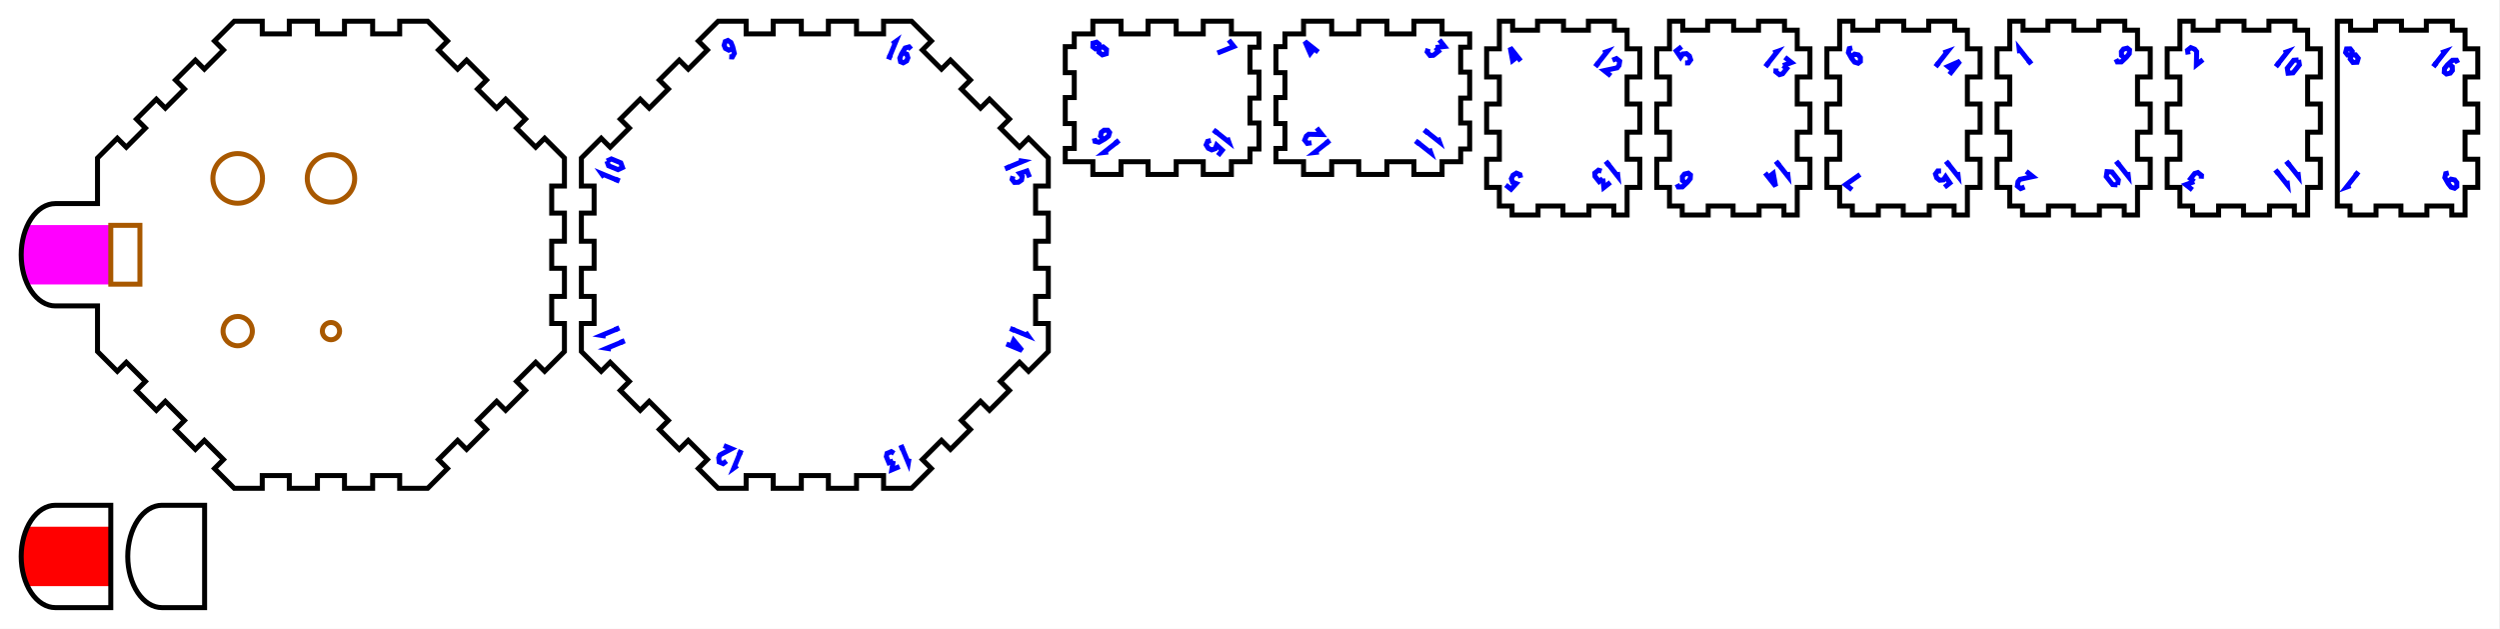
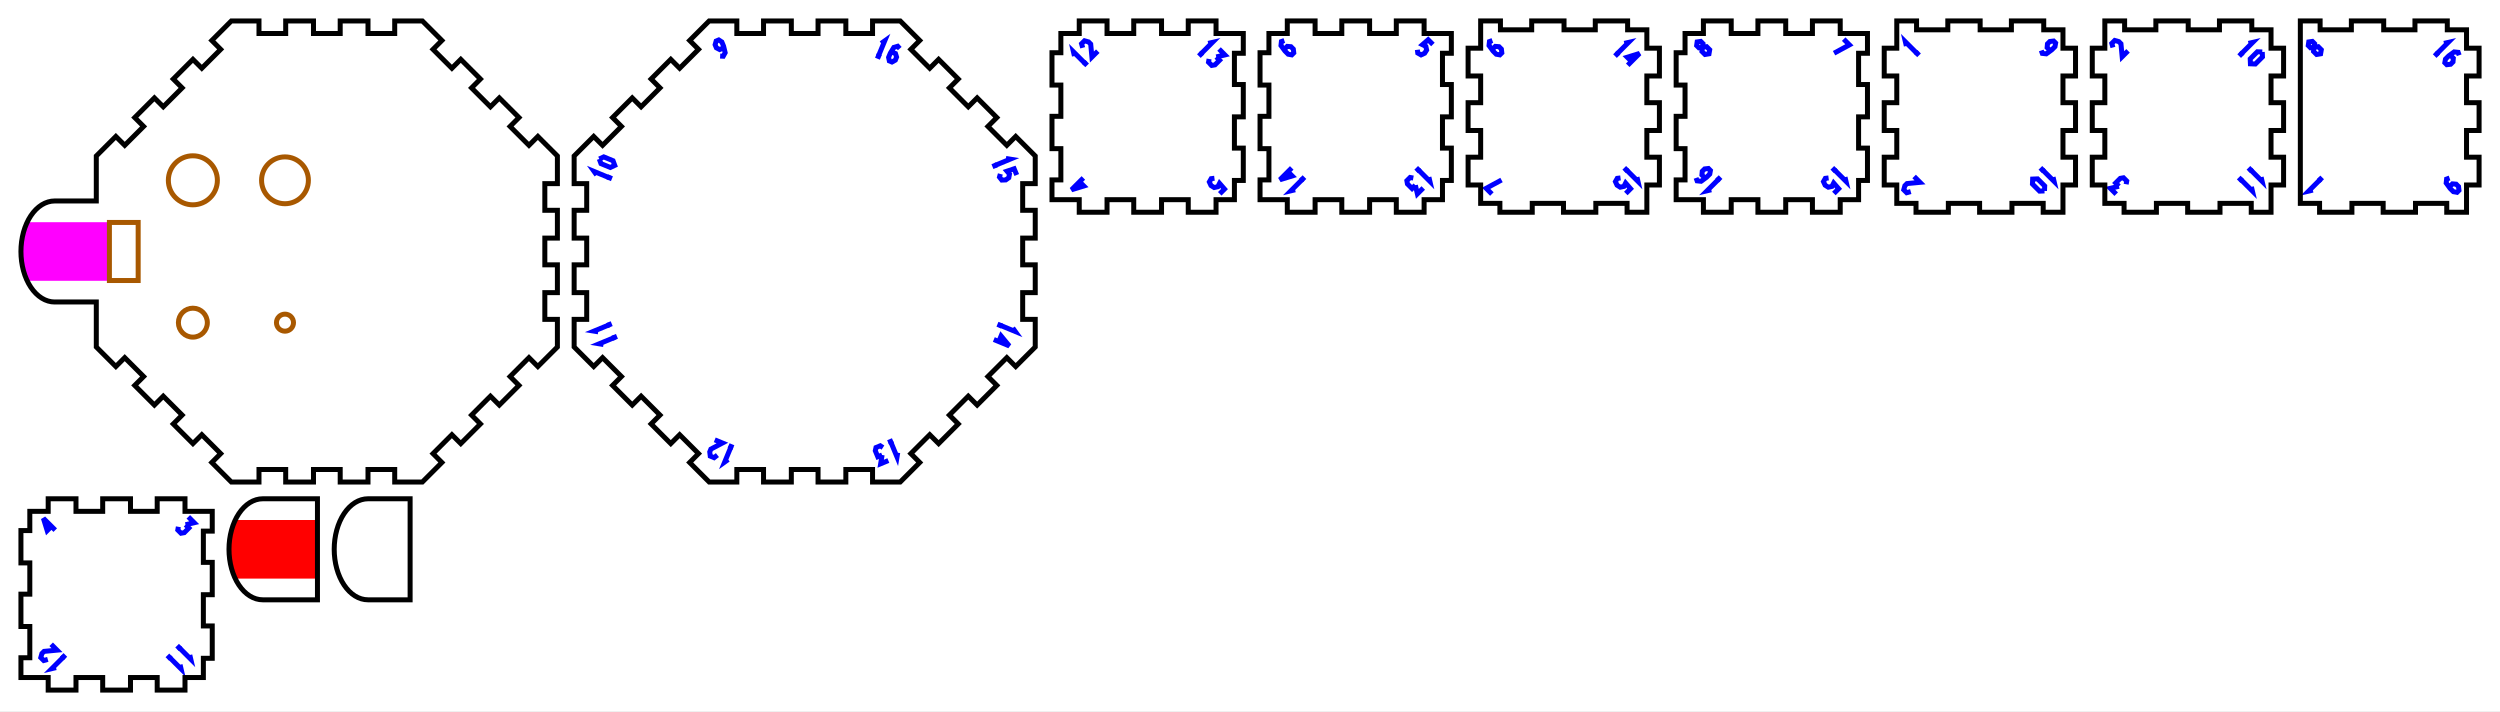
- <svg xmlns="http://www.w3.org/2000/svg" width="589.43mm" height="148.26mm" viewBox="0 0 589.43 148.26">
-   <rect x="0.0" y="0.0" width="589.43" height="148.26" fill="#ffffff" />
+ <svg xmlns="http://www.w3.org/2000/svg" width="597.11mm" height="169.82mm" viewBox="0 0 597.11 169.82">
+   <rect x="0.0" y="0.0" width="597.11" height="169.82" fill="#ffffff" />
  <g fill="#ff0000" stroke="none">
-     <path d="M 26.065,124.195 L 26.065,138.195 L 6.567,138.195 L 6.390,137.810 L 6.224,137.416 L 6.068,137.012 L 5.922,136.599 L 5.787,136.178 L 5.663,135.749 L 5.551,135.314 L 5.450,134.872 L 5.360,134.425 L 5.282,133.972 L 5.216,133.516 L 5.162,133.056 L 5.119,132.593 L 5.089,132.128 L 5.071,131.662 L 5.065,131.195 L 5.071,130.728 L 5.089,130.262 L 5.119,129.797 L 5.162,129.334 L 5.216,128.874 L 5.282,128.418 L 5.360,127.965 L 5.450,127.518 L 5.551,127.076 L 5.663,126.641 L 5.787,126.212 L 5.922,125.791 L 6.068,125.378 L 6.224,124.974 L 6.390,124.580 L 6.567,124.195 Z" />
+     <path d="M 75.758,124.195 L 75.758,138.195 L 56.261,138.195 L 56.084,137.810 L 55.917,137.416 L 55.761,137.012 L 55.616,136.599 L 55.481,136.178 L 55.357,135.749 L 55.244,135.314 L 55.143,134.872 L 55.054,134.425 L 54.976,133.972 L 54.910,133.516 L 54.855,133.056 L 54.813,132.593 L 54.783,132.128 L 54.765,131.662 L 54.758,131.195 L 54.765,130.728 L 54.783,130.262 L 54.813,129.797 L 54.855,129.334 L 54.910,128.874 L 54.976,128.418 L 55.054,127.965 L 55.143,127.518 L 55.244,127.076 L 55.357,126.641 L 55.481,126.212 L 55.616,125.791 L 55.761,125.378 L 55.917,124.974 L 56.084,124.580 L 56.261,124.195 Z" />
  </g>
  <g fill="#ff00ff" stroke="none">
    <path d="M 26.065,53.065 L 26.065,67.065 L 6.567,67.065 L 6.390,66.680 L 6.224,66.286 L 6.068,65.882 L 5.922,65.469 L 5.787,65.048 L 5.663,64.619 L 5.551,64.184 L 5.450,63.742 L 5.360,63.295 L 5.282,62.842 L 5.216,62.386 L 5.162,61.926 L 5.119,61.463 L 5.089,60.998 L 5.071,60.532 L 5.065,60.065 L 5.071,59.598 L 5.089,59.132 L 5.119,58.667 L 5.162,58.204 L 5.216,57.744 L 5.282,57.288 L 5.360,56.835 L 5.450,56.388 L 5.551,55.946 L 5.663,55.511 L 5.787,55.082 L 5.922,54.661 L 6.068,54.248 L 6.224,53.844 L 6.390,53.450 L 6.567,53.065 Z" />
  </g>
-   <g fill="none" stroke="#0000ff" stroke-width="1.179">
+   <g fill="none" stroke="#0000ff" stroke-width="1.194">
    <path d="M 172.002,13.388 L 172.743,13.427 L 173.201,12.588 L 172.817,11.015 L 172.404,10.017 L 171.670,9.542 L 171.052,9.798 L 170.800,10.682 L 171.106,11.421 L 171.894,11.831 L 172.627,11.527 L 172.817,11.015" />
    <path d="M 210.466,10.373 L 211.307,9.769 L 209.776,13.464" />
    <path d="M 209.226,13.236 L 210.372,13.711" />
    <path d="M 214.902,11.604 L 214.406,11.052 L 213.489,11.322 L 212.648,12.705 L 212.234,13.703 L 212.417,14.558 L 213.036,14.814 L 213.838,14.367 L 214.144,13.628 L 213.878,12.782 L 213.144,12.478 L 212.648,12.705" />
    <path d="M 240.252,37.847 L 241.274,38.014 L 237.579,39.545" />
    <path d="M 237.351,38.995 L 237.825,40.141" />
    <path d="M 242.843,41.801 L 242.226,40.311 L 240.515,40.886 L 241.106,41.580 L 240.947,42.452 L 240.210,42.972 L 239.274,43.010 L 238.720,42.300 L 238.926,41.544" />
    <path d="M 241.887,78.336 L 242.491,79.177 L 238.796,77.646" />
    <path d="M 239.024,77.096 L 238.549,78.242" />
    <path d="M 237.370,81.089 L 241.065,82.620 L 239.103,80.250 L 238.344,82.083" />
    <path d="M 214.413,108.122 L 214.246,109.144 L 212.715,105.449" />
    <path d="M 213.265,105.221 L 212.119,105.695" />
    <path d="M 212.178,110.001 L 210.345,110.760 L 210.687,108.670" />
    <path d="M 210.687,108.670 L 209.656,109.097 L 209.059,107.656 L 209.226,106.894 L 210.235,106.476 L 210.892,106.897" />
    <path d="M 173.924,109.757 L 173.083,110.361 L 174.614,106.666" />
    <path d="M 175.164,106.894 L 174.018,106.419" />
    <path d="M 171.352,108.692 L 170.557,109.315 L 169.640,108.935 L 169.519,107.933 L 169.794,107.267 L 172.546,105.809 L 170.713,105.050" />
    <path d="M 144.138,82.283 L 143.116,82.116 L 146.811,80.585" />
    <path d="M 147.039,81.135 L 146.565,79.989" />
    <path d="M 142.882,79.253 L 141.861,79.085 L 145.556,77.555" />
    <path d="M 145.784,78.105 L 145.309,76.959" />
    <path d="M 142.503,41.794 L 141.899,40.953 L 145.594,42.484" />
    <path d="M 145.366,43.034 L 145.841,41.888" />
    <path d="M 143.135,37.968 L 144.206,37.473 L 146.423,38.391 L 146.830,39.499 L 145.759,39.995 L 143.542,39.077 L 143.135,37.968" />
-     <path d="M 259.211,11.295 L 258.372,11.517 L 257.776,11.046 L 257.798,10.179 L 258.637,9.957 L 259.233,10.428 L 259.211,11.295 L 259.190,12.290 L 260.006,12.934 L 260.937,12.659 L 260.990,11.689 L 260.174,11.044 L 259.211,11.295" />
-     <path d="M 289.831,9.440 L 291.030,10.957 L 287.153,12.503" />
-     <path d="M 289.480,32.489 L 289.832,33.463 L 286.693,30.983" />
-     <path d="M 287.062,30.516 L 286.294,31.489" />
-     <path d="M 287.291,36.679 L 288.291,35.414 L 286.955,34.201 L 286.637,35.055 L 285.799,35.342 L 284.985,34.952 L 284.495,34.153 L 284.844,33.323 L 285.605,33.134" />
-     <path d="M 261.382,35.841 L 260.353,35.959 L 263.492,33.479" />
-     <path d="M 263.861,33.946 L 263.092,32.973" />
-     <path d="M 258.110,32.603 L 258.274,33.327 L 259.206,33.539 L 260.615,32.741 L 261.462,32.072 L 261.720,31.236 L 261.305,30.711 L 260.386,30.710 L 259.759,31.206 L 259.579,32.075 L 260.071,32.697 L 260.615,32.741" />
-     <path d="M 310.938,12.270 L 307.799,9.790 L 309.042,12.605 L 310.272,11.048" />
-     <path d="M 339.494,9.401 L 340.724,10.957 L 338.619,11.198" />
-     <path d="M 338.619,11.198 L 339.311,12.073 L 338.087,13.040 L 337.308,13.087 L 336.632,12.231 L 336.857,11.484" />
-     <path d="M 339.173,32.489 L 339.525,33.463 L 336.387,30.983" />
-     <path d="M 336.756,30.516 L 335.987,31.489" />
-     <path d="M 337.140,35.063 L 337.492,36.037 L 334.353,33.557" />
-     <path d="M 334.722,33.090 L 333.954,34.063" />
-     <path d="M 311.076,35.841 L 310.047,35.959 L 313.185,33.479" />
-     <path d="M 313.554,33.946 L 312.786,32.973" />
-     <path d="M 309.350,33.657 L 308.352,33.813 L 307.737,33.035 L 308.120,32.100 L 308.685,31.654 L 311.798,31.723 L 310.568,30.166" />
-     <path d="M 358.695,14.370 L 356.215,11.231 L 356.773,14.257 L 358.330,13.027" />
-     <path d="M 378.136,12.474 L 379.110,12.121 L 376.630,15.260" />
-     <path d="M 376.163,14.891 L 377.136,15.660" />
-     <path d="M 380.321,14.200 L 381.256,13.817 L 382.034,14.432 L 381.878,15.430 L 381.431,15.995 L 378.387,16.648 L 379.943,17.878" />
-     <path d="M 381.488,40.571 L 381.606,41.600 L 379.126,38.461" />
-     <path d="M 379.593,38.093 L 378.620,38.861" />
-     <path d="M 379.849,42.988 L 378.293,44.218 L 378.052,42.114" />
-     <path d="M 378.052,42.114 L 377.177,42.805 L 376.210,41.581 L 376.163,40.802 L 377.019,40.126 L 377.766,40.351" />
-     <path d="M 355.145,43.617 L 356.410,44.616 L 357.623,43.281 L 356.768,42.962 L 356.482,42.125 L 356.872,41.311 L 357.671,40.820 L 358.500,41.170 L 358.689,41.931" />
-     <path d="M 396.637,11.000 L 395.372,12.000 L 396.391,13.489 L 396.898,12.731 L 397.780,12.647 L 398.481,13.214 L 398.774,14.104 L 398.241,14.831 L 397.457,14.839" />
-     <path d="M 418.266,12.474 L 419.240,12.121 L 416.760,15.260" />
-     <path d="M 416.293,14.891 L 417.266,15.660" />
-     <path d="M 420.996,13.509 L 422.553,14.739 L 420.561,15.460" />
-     <path d="M 420.561,15.460 L 421.437,16.152 L 420.470,17.376 L 419.723,17.601 L 418.867,16.925 L 418.913,16.146" />
-     <path d="M 421.618,40.571 L 421.736,41.600 L 419.256,38.461" />
-     <path d="M 419.723,38.093 L 418.750,38.861" />
-     <path d="M 416.332,40.772 L 418.812,43.910 L 418.254,40.884 L 416.698,42.114" />
-     <path d="M 395.532,43.412 L 395.859,44.078 L 396.815,44.069 L 398.001,42.967 L 398.671,42.120 L 398.728,41.247 L 398.202,40.832 L 397.308,41.043 L 396.812,41.671 L 396.838,42.558 L 397.461,43.050 L 398.001,42.967" />
-     <path d="M 436.907,11.298 L 436.183,11.462 L 435.972,12.394 L 436.769,13.803 L 437.438,14.650 L 438.274,14.908 L 438.799,14.493 L 438.801,13.574 L 438.305,12.946 L 437.436,12.766 L 436.813,13.258 L 436.769,13.803" />
-     <path d="M 458.396,12.474 L 459.370,12.121 L 456.890,15.260" />
-     <path d="M 456.423,14.891 L 457.396,15.660" />
-     <path d="M 459.814,17.570 L 462.294,14.432 L 459.479,15.674 L 461.036,16.904" />
-     <path d="M 461.748,40.571 L 461.866,41.600 L 459.386,38.461" />
-     <path d="M 459.853,38.093 L 458.880,38.861" />
-     <path d="M 458.650,44.141 L 459.915,43.142 L 458.896,41.652 L 458.389,42.410 L 457.507,42.495 L 456.806,41.927 L 456.514,41.037 L 457.046,40.310 L 457.830,40.303" />
-     <path d="M 436.826,44.739 L 435.308,43.540 L 438.722,41.139" />
-     <path d="M 476.372,12.536 L 476.255,11.508 L 478.735,14.646" />
-     <path d="M 478.268,15.015 L 479.241,14.247" />
-     <path d="M 499.084,13.934 L 499.411,14.600 L 500.367,14.591 L 501.553,13.489 L 502.223,12.642 L 502.280,11.769 L 501.754,11.354 L 500.860,11.565 L 500.364,12.193 L 500.390,13.080 L 501.013,13.572 L 501.553,13.489" />
-     <path d="M 501.878,40.571 L 501.996,41.600 L 499.516,38.461" />
-     <path d="M 499.983,38.093 L 499.010,38.861" />
-     <path d="M 499.461,43.603 L 498.284,43.513 L 496.796,41.630 L 496.981,40.464 L 498.158,40.554 L 499.646,42.437 L 499.461,43.603" />
-     <path d="M 477.540,44.080 L 476.605,44.463 L 475.827,43.848 L 475.983,42.850 L 476.430,42.285 L 479.474,41.631 L 477.918,40.401" />
-     <path d="M 516.113,12.844 L 515.957,11.846 L 516.735,11.231 L 517.670,11.614 L 518.116,12.179 L 518.048,15.292 L 519.604,14.062" />
-     <path d="M 538.656,12.474 L 539.630,12.121 L 537.150,15.260" />
-     <path d="M 536.683,14.891 L 537.656,15.660" />
-     <path d="M 542.165,14.124 L 542.350,15.290 L 540.862,17.173 L 539.685,17.263 L 539.500,16.097 L 540.988,14.214 L 542.165,14.124" />
-     <path d="M 542.008,40.571 L 542.126,41.600 L 539.646,38.461" />
-     <path d="M 540.113,38.093 L 539.140,38.861" />
-     <path d="M 539.435,42.605 L 539.552,43.633 L 537.072,40.495" />
-     <path d="M 537.539,40.126 L 536.566,40.895" />
-     <path d="M 517.124,44.770 L 515.568,43.540 L 517.559,42.820" />
-     <path d="M 517.559,42.820 L 516.684,42.128 L 517.651,40.904 L 518.398,40.678 L 519.254,41.355 L 519.207,42.134" />
-     <path d="M 554.592,12.951 L 553.725,12.973 L 553.254,12.377 L 553.476,11.538 L 554.343,11.516 L 554.814,12.112 L 554.592,12.951 L 554.341,13.914 L 554.986,14.730 L 555.956,14.677 L 556.231,13.746 L 555.587,12.930 L 554.592,12.951" />
-     <path d="M 575.786,12.474 L 576.760,12.121 L 574.280,15.260" />
-     <path d="M 573.813,14.891 L 574.786,15.660" />
-     <path d="M 579.719,14.867 L 579.392,14.201 L 578.436,14.211 L 577.250,15.312 L 576.580,16.160 L 576.523,17.032 L 577.048,17.447 L 577.942,17.236 L 578.438,16.608 L 578.412,15.721 L 577.790,15.229 L 577.250,15.312" />
-     <path d="M 577.589,40.776 L 576.865,40.940 L 576.654,41.872 L 577.451,43.281 L 578.120,44.128 L 578.956,44.386 L 579.481,43.971 L 579.483,43.052 L 578.987,42.424 L 578.118,42.244 L 577.495,42.736 L 577.451,43.281" />
-     <path d="M 554.411,43.772 L 553.437,44.124 L 555.917,40.986" />
-     <path d="M 556.384,41.355 L 555.411,40.586" />
+     <path d="M 256.624,13.385 L 256.388,12.377 L 259.216,15.206" />
+     <path d="M 258.796,15.626 L 259.672,14.750" />
+     <path d="M 258.593,11.417 L 258.321,10.444 L 259.023,9.742 L 259.996,10.014 L 260.505,10.523 L 260.799,13.623 L 262.202,12.220" />
+     <path d="M 288.568,10.364 L 289.576,10.128 L 286.748,12.956" />
+     <path d="M 286.327,12.536 L 287.204,13.412" />
+     <path d="M 291.159,11.711 L 292.562,13.114 L 290.500,13.597" />
+     <path d="M 290.500,13.597 L 291.289,14.386 L 290.186,15.490 L 289.418,15.626 L 288.646,14.855 L 288.783,14.087" />
+     <path d="M 291.325,46.293 L 292.465,45.153 L 291.280,43.792 L 290.864,44.604 L 289.999,44.791 L 289.236,44.309 L 288.842,43.459 L 289.286,42.675 L 290.064,42.576" />
+     <path d="M 258.752,42.500 L 255.924,45.328 L 258.864,44.422 L 257.461,43.019" />
+     <path d="M 306.755,9.680 L 306.056,9.927 L 305.954,10.877 L 306.910,12.184 L 307.674,12.948 L 308.533,13.106 L 309.007,12.633 L 308.901,11.720 L 308.335,11.154 L 307.451,11.077 L 306.890,11.638 L 306.910,12.184" />
+     <path d="M 342.246,10.628 L 341.106,9.488 L 339.746,10.674 L 340.558,11.089 L 340.744,11.955 L 340.262,12.717 L 339.412,13.112 L 338.629,12.668 L 338.530,11.890" />
+     <path d="M 341.283,42.308 L 341.519,43.316 L 338.691,40.488" />
+     <path d="M 339.111,40.067 L 338.235,40.944" />
+     <path d="M 339.936,44.899 L 338.533,46.302 L 338.050,44.240" />
+     <path d="M 338.050,44.240 L 337.261,45.029 L 336.157,43.926 L 336.021,43.158 L 336.792,42.386 L 337.560,42.523" />
+     <path d="M 309.339,45.329 L 308.331,45.566 L 311.159,42.737" />
+     <path d="M 311.580,43.158 L 310.703,42.281" />
+     <path d="M 308.524,40.102 L 305.696,42.931 L 308.636,42.024 L 307.233,40.621" />
+     <path d="M 356.449,9.680 L 355.749,9.927 L 355.647,10.877 L 356.603,12.184 L 357.367,12.948 L 358.227,13.106 L 358.700,12.633 L 358.595,11.720 L 358.029,11.154 L 357.145,11.077 L 356.584,11.638 L 356.603,12.184" />
+     <path d="M 387.955,10.364 L 388.963,10.128 L 386.135,12.956" />
+     <path d="M 385.714,12.536 L 386.591,13.412" />
+     <path d="M 388.770,15.591 L 391.598,12.763 L 388.658,13.669 L 390.061,15.072" />
+     <path d="M 390.976,42.308 L 391.213,43.316 L 388.384,40.488" />
+     <path d="M 388.805,40.067 L 387.928,40.944" />
+     <path d="M 388.315,46.214 L 389.454,45.075 L 388.269,43.714 L 387.853,44.526 L 386.988,44.712 L 386.225,44.231 L 385.831,43.380 L 386.275,42.597 L 387.053,42.498" />
+     <path d="M 356.328,46.345 L 354.960,44.978 L 358.630,42.991" />
+     <path d="M 406.628,11.287 L 405.769,11.411 L 405.232,10.873 L 405.355,10.015 L 406.214,9.891 L 406.751,10.429 L 406.628,11.287 L 406.491,12.273 L 407.226,13.008 L 408.183,12.843 L 408.349,11.886 L 407.613,11.150 L 406.628,11.287" />
+     <path d="M 440.353,9.348 L 441.721,10.716 L 438.051,12.703" />
+     <path d="M 440.670,42.308 L 440.906,43.316 L 438.078,40.488" />
+     <path d="M 438.498,40.067 L 437.622,40.944" />
+     <path d="M 438.008,46.214 L 439.148,45.075 L 437.963,43.714 L 437.547,44.526 L 436.681,44.712 L 435.919,44.231 L 435.525,43.380 L 435.969,42.597 L 436.747,42.498" />
+     <path d="M 408.726,45.329 L 407.718,45.566 L 410.546,42.737" />
+     <path d="M 410.967,43.158 L 410.090,42.281" />
+     <path d="M 405.098,42.494 L 405.346,43.194 L 406.296,43.295 L 407.603,42.339 L 408.366,41.576 L 408.525,40.716 L 408.051,40.242 L 407.139,40.348 L 406.573,40.914 L 406.496,41.798 L 407.057,42.359 L 407.603,42.339" />
+     <path d="M 455.320,10.988 L 455.084,9.979 L 457.912,12.808" />
+     <path d="M 457.491,13.229 L 458.368,12.352" />
+     <path d="M 487.550,12.056 L 487.797,12.755 L 488.747,12.857 L 490.054,11.901 L 490.818,11.137 L 490.976,10.278 L 490.502,9.804 L 489.590,9.910 L 489.024,10.476 L 488.947,11.360 L 489.508,11.921 L 490.054,11.901" />
+     <path d="M 490.363,42.308 L 490.600,43.316 L 487.771,40.488" />
+     <path d="M 488.192,40.067 L 487.315,40.944" />
+     <path d="M 488.315,45.601 L 487.136,45.649 L 485.439,43.952 L 485.487,42.772 L 486.666,42.724 L 488.363,44.421 L 488.315,45.601" />
+     <path d="M 456.372,45.758 L 455.399,46.030 L 454.698,45.328 L 454.969,44.355 L 455.478,43.846 L 458.578,43.552 L 457.175,42.149" />
+     <path d="M 504.663,11.338 L 504.391,10.365 L 505.093,9.664 L 506.066,9.935 L 506.575,10.444 L 506.869,13.544 L 508.272,12.142" />
+     <path d="M 537.036,10.364 L 538.044,10.128 L 535.215,12.956" />
+     <path d="M 534.795,12.536 L 535.671,13.412" />
+     <path d="M 540.328,12.412 L 540.376,13.592 L 538.679,15.289 L 537.500,15.241 L 537.452,14.061 L 539.149,12.364 L 540.328,12.412" />
+     <path d="M 540.057,42.308 L 540.293,43.316 L 537.465,40.488" />
+     <path d="M 537.885,40.067 L 537.009,40.944" />
+     <path d="M 537.737,44.628 L 537.974,45.636 L 535.145,42.807" />
+     <path d="M 535.566,42.386 L 534.689,43.263" />
+     <path d="M 505.443,46.380 L 504.041,44.978 L 506.102,44.494" />
+     <path d="M 506.102,44.494 L 505.313,43.705 L 506.416,42.602 L 507.185,42.465 L 507.956,43.236 L 507.819,44.005" />
+     <path d="M 552.708,11.287 L 551.850,11.411 L 551.312,10.873 L 551.435,10.015 L 552.294,9.891 L 552.832,10.429 L 552.708,11.287 L 552.571,12.273 L 553.307,13.008 L 554.264,12.843 L 554.429,11.886 L 553.694,11.150 L 552.708,11.287" />
+     <path d="M 583.729,10.364 L 584.737,10.128 L 581.909,12.956" />
+     <path d="M 581.488,12.536 L 582.365,13.412" />
+     <path d="M 587.356,13.200 L 587.109,12.500 L 586.159,12.398 L 584.852,13.354 L 584.088,14.118 L 583.930,14.978 L 584.404,15.451 L 585.316,15.345 L 585.882,14.780 L 585.959,13.895 L 585.398,13.334 L 584.852,13.354" />
+     <path d="M 585.059,42.516 L 584.359,42.763 L 584.257,43.713 L 585.213,45.020 L 585.977,45.784 L 586.837,45.942 L 587.310,45.469 L 587.205,44.556 L 586.639,43.990 L 585.755,43.913 L 585.194,44.474 L 585.213,45.020" />
+     <path d="M 552.408,45.407 L 551.400,45.644 L 554.229,42.815" />
+     <path d="M 554.650,43.236 L 553.773,42.360" />
+     <path d="M 13.194,126.622 L 10.365,123.794 L 11.271,126.734 L 12.674,125.331" />
+     <path d="M 44.978,123.443 L 46.380,124.846 L 44.318,125.330" />
+     <path d="M 44.318,125.330 L 45.108,126.119 L 44.005,127.222 L 43.236,127.359 L 42.465,126.587 L 42.602,125.819" />
+     <path d="M 45.329,156.438 L 45.566,157.446 L 42.737,154.618" />
+     <path d="M 43.158,154.197 L 42.281,155.074" />
+     <path d="M 43.010,158.758 L 43.246,159.766 L 40.418,156.937" />
+     <path d="M 40.839,156.516 L 39.962,157.393" />
+     <path d="M 13.385,159.459 L 12.377,159.696 L 15.206,156.867" />
+     <path d="M 15.626,157.288 L 14.750,156.411" />
+     <path d="M 11.417,157.491 L 10.444,157.762 L 9.742,157.061 L 10.014,156.088 L 10.523,155.578 L 13.623,155.284 L 12.220,153.881" />
  </g>
-   <g fill="none" stroke="#a85800" stroke-width="1.179">
+   <g fill="none" stroke="#a85800" stroke-width="1.194">
    <path d="M 26.130,53.130 L 33.000,53.130 L 33.000,67.000 L 26.130,67.000 Z" />
-     <circle cx="78.065" cy="78.065" r="2.036" />
-     <circle cx="56.065" cy="78.065" r="3.456" />
-     <circle cx="56.065" cy="42.065" r="5.855" />
-     <circle cx="78.065" cy="42.065" r="5.593" />
+     <circle cx="68.065" cy="77.065" r="2.036" />
+     <circle cx="46.065" cy="77.065" r="3.456" />
+     <circle cx="46.065" cy="43.065" r="5.855" />
+     <circle cx="68.065" cy="43.065" r="5.593" />
  </g>
-   <g fill="none" stroke="#000000" stroke-width="1.179">
+   <g fill="none" stroke="#000000" stroke-width="1.194">
    <path d="M 55.256,115.130 L 61.857,115.130 L 61.857,112.130 L 68.236,112.130 L 68.236,115.130 L 74.875,115.130 L 74.875,112.130 L 81.255,112.130 L 81.255,115.130 L 87.894,115.130 L 87.894,112.130 L 94.273,112.130 L 94.273,115.130 L 100.874,115.130 L 105.541,110.462 L 103.420,108.341 L 107.931,103.830 L 110.052,105.952 L 114.746,101.257 L 112.625,99.136 L 117.136,94.625 L 119.257,96.746 L 123.952,92.052 L 121.830,89.931 L 126.341,85.420 L 128.462,87.541 L 133.130,82.874 L 133.130,76.273 L 130.130,76.273 L 130.130,69.894 L 133.130,69.894 L 133.130,63.255 L 130.130,63.255 L 130.130,56.875 L 133.130,56.875 L 133.130,50.236 L 130.130,50.236 L 130.130,43.857 L 133.130,43.857 L 133.130,37.256 L 128.462,32.589 L 126.341,34.710 L 121.830,30.199 L 123.952,28.078 L 119.257,23.384 L 117.136,25.505 L 112.625,20.994 L 114.746,18.873 L 110.052,14.178 L 107.931,16.300 L 103.420,11.789 L 105.541,9.668 L 100.874,5.000 L 94.273,5.000 L 94.273,8.000 L 87.894,8.000 L 87.894,5.000 L 81.255,5.000 L 81.255,8.000 L 74.875,8.000 L 74.875,5.000 L 68.236,5.000 L 68.236,8.000 L 61.857,8.000 L 61.857,5.000 L 55.256,5.000 L 50.589,9.668 L 52.710,11.789 L 48.199,16.300 L 46.078,14.178 L 41.384,18.873 L 43.505,20.994 L 38.994,25.505 L 36.873,23.384 L 32.178,28.078 L 34.300,30.199 L 29.789,34.710 L 27.668,32.589 L 23.000,37.256 L 23.000,48.000 L 13.063,48.000 L 12.271,48.058 L 11.486,48.233 L 10.716,48.522 L 9.969,48.923 L 9.253,49.431 L 8.574,50.041 L 7.939,50.748 L 7.354,51.544 L 6.824,52.421 L 6.354,53.372 L 5.948,54.386 L 5.611,55.455 L 5.346,56.569 L 5.154,57.715 L 5.039,58.885 L 5.000,60.065 L 5.039,61.245 L 5.154,62.415 L 5.346,63.561 L 5.611,64.675 L 5.948,65.744 L 6.354,66.758 L 6.824,67.709 L 7.354,68.586 L 7.939,69.382 L 8.574,70.089 L 9.253,70.699 L 9.969,71.207 L 10.716,71.608 L 11.486,71.897 L 12.271,72.072 L 13.063,72.130 L 23.000,72.130 L 23.000,82.874 L 27.668,87.541 L 29.789,85.420 L 34.300,89.931 L 32.178,92.052 L 36.873,96.746 L 38.994,94.625 L 43.505,99.136 L 41.384,101.257 L 46.078,105.952 L 48.199,103.830 L 52.710,108.341 L 50.589,110.462 Z" />
    <path d="M 169.386,5.000 L 175.987,5.000 L 175.987,8.000 L 182.366,8.000 L 182.366,5.000 L 189.005,5.000 L 189.005,8.000 L 195.385,8.000 L 195.385,5.000 L 202.024,5.000 L 202.024,8.000 L 208.403,8.000 L 208.403,5.000 L 215.004,5.000 L 219.671,9.668 L 217.550,11.789 L 222.061,16.300 L 224.182,14.178 L 228.876,18.873 L 226.755,20.994 L 231.266,25.505 L 233.387,23.384 L 238.082,28.078 L 235.960,30.199 L 240.471,34.710 L 242.592,32.589 L 247.260,37.256 L 247.260,43.857 L 244.260,43.857 L 244.260,50.236 L 247.260,50.236 L 247.260,56.875 L 244.260,56.875 L 244.260,63.255 L 247.260,63.255 L 247.260,69.894 L 244.260,69.894 L 244.260,76.273 L 247.260,76.273 L 247.260,82.874 L 242.592,87.541 L 240.471,85.420 L 235.960,89.931 L 238.082,92.052 L 233.387,96.746 L 231.266,94.625 L 226.755,99.136 L 228.876,101.257 L 224.182,105.952 L 222.061,103.830 L 217.550,108.341 L 219.671,110.462 L 215.004,115.130 L 208.403,115.130 L 208.403,112.130 L 202.024,112.130 L 202.024,115.130 L 195.385,115.130 L 195.385,112.130 L 189.005,112.130 L 189.005,115.130 L 182.366,115.130 L 182.366,112.130 L 175.987,112.130 L 175.987,115.130 L 169.386,115.130 L 164.719,110.462 L 166.840,108.341 L 162.329,103.830 L 160.208,105.952 L 155.514,101.257 L 157.635,99.136 L 153.124,94.625 L 151.003,96.746 L 146.308,92.052 L 148.430,89.931 L 143.919,85.420 L 141.798,87.541 L 137.130,82.874 L 137.130,76.273 L 140.130,76.273 L 140.130,69.894 L 137.130,69.894 L 137.130,63.255 L 140.130,63.255 L 140.130,56.875 L 137.130,56.875 L 137.130,50.236 L 140.130,50.236 L 140.130,43.857 L 137.130,43.857 L 137.130,37.256 L 141.798,32.589 L 143.919,34.710 L 148.430,30.199 L 146.308,28.078 L 151.003,23.384 L 153.124,25.505 L 157.635,20.994 L 155.514,18.873 L 160.208,14.178 L 162.329,16.300 L 166.840,11.789 L 164.719,9.668 Z" />
-     <path d="M 253.381,8.000 L 257.769,8.000 L 257.769,5.000 L 264.408,5.000 L 264.408,8.000 L 270.787,8.000 L 270.787,5.000 L 277.426,5.000 L 277.426,8.000 L 283.805,8.000 L 283.805,5.000 L 290.444,5.000 L 290.444,8.000 L 296.953,8.000 L 296.953,11.130 L 294.832,11.130 L 294.832,17.000 L 296.953,17.000 L 296.953,23.130 L 294.832,23.130 L 294.832,29.000 L 296.953,29.000 L 296.953,35.130 L 294.832,35.130 L 294.832,38.130 L 290.444,38.130 L 290.444,41.130 L 283.805,41.130 L 283.805,38.130 L 277.426,38.130 L 277.426,41.130 L 270.787,41.130 L 270.787,38.130 L 264.408,38.130 L 264.408,41.130 L 257.769,41.130 L 257.769,38.130 L 251.260,38.130 L 251.260,35.000 L 253.381,35.000 L 253.381,29.130 L 251.260,29.130 L 251.260,23.000 L 253.381,23.000 L 253.381,17.130 L 251.260,17.130 L 251.260,11.000 L 253.381,11.000 Z" />
-     <path d="M 303.075,8.000 L 307.463,8.000 L 307.463,5.000 L 314.102,5.000 L 314.102,8.000 L 320.481,8.000 L 320.481,5.000 L 327.120,5.000 L 327.120,8.000 L 333.499,8.000 L 333.499,5.000 L 340.138,5.000 L 340.138,8.000 L 346.647,8.000 L 346.647,11.130 L 344.526,11.130 L 344.526,17.000 L 346.647,17.000 L 346.647,23.130 L 344.526,23.130 L 344.526,29.000 L 346.647,29.000 L 346.647,35.130 L 344.526,35.130 L 344.526,38.130 L 340.138,38.130 L 340.138,41.130 L 333.499,41.130 L 333.499,38.130 L 327.120,38.130 L 327.120,41.130 L 320.481,41.130 L 320.481,38.130 L 314.102,38.130 L 314.102,41.130 L 307.463,41.130 L 307.463,38.130 L 300.953,38.130 L 300.953,35.000 L 303.075,35.000 L 303.075,29.130 L 300.953,29.130 L 300.953,23.000 L 303.075,23.000 L 303.075,17.130 L 300.953,17.130 L 300.953,11.000 L 303.075,11.000 Z" />
-     <path d="M 353.647,5.000 L 356.777,5.000 L 356.777,7.121 L 362.647,7.121 L 362.647,5.000 L 368.777,5.000 L 368.777,7.121 L 374.647,7.121 L 374.647,5.000 L 380.777,5.000 L 380.777,7.121 L 383.777,7.121 L 383.777,11.509 L 386.777,11.509 L 386.777,18.148 L 383.777,18.148 L 383.777,24.527 L 386.777,24.527 L 386.777,31.166 L 383.777,31.166 L 383.777,37.545 L 386.777,37.545 L 386.777,44.184 L 383.777,44.184 L 383.777,50.693 L 380.647,50.693 L 380.647,48.572 L 374.777,48.572 L 374.777,50.693 L 368.647,50.693 L 368.647,48.572 L 362.777,48.572 L 362.777,50.693 L 356.647,50.693 L 356.647,48.572 L 353.647,48.572 L 353.647,44.184 L 350.647,44.184 L 350.647,37.545 L 353.647,37.545 L 353.647,31.166 L 350.647,31.166 L 350.647,24.527 L 353.647,24.527 L 353.647,18.148 L 350.647,18.148 L 350.647,11.509 L 353.647,11.509 Z" />
-     <path d="M 393.777,5.000 L 396.907,5.000 L 396.907,7.121 L 402.777,7.121 L 402.777,5.000 L 408.907,5.000 L 408.907,7.121 L 414.777,7.121 L 414.777,5.000 L 420.907,5.000 L 420.907,7.121 L 423.907,7.121 L 423.907,11.509 L 426.907,11.509 L 426.907,18.148 L 423.907,18.148 L 423.907,24.527 L 426.907,24.527 L 426.907,31.166 L 423.907,31.166 L 423.907,37.545 L 426.907,37.545 L 426.907,44.184 L 423.907,44.184 L 423.907,50.693 L 420.777,50.693 L 420.777,48.572 L 414.907,48.572 L 414.907,50.693 L 408.777,50.693 L 408.777,48.572 L 402.907,48.572 L 402.907,50.693 L 396.777,50.693 L 396.777,48.572 L 393.777,48.572 L 393.777,44.184 L 390.777,44.184 L 390.777,37.545 L 393.777,37.545 L 393.777,31.166 L 390.777,31.166 L 390.777,24.527 L 393.777,24.527 L 393.777,18.148 L 390.777,18.148 L 390.777,11.509 L 393.777,11.509 Z" />
-     <path d="M 433.907,5.000 L 437.037,5.000 L 437.037,7.121 L 442.907,7.121 L 442.907,5.000 L 449.037,5.000 L 449.037,7.121 L 454.907,7.121 L 454.907,5.000 L 461.037,5.000 L 461.037,7.121 L 464.037,7.121 L 464.037,11.509 L 467.037,11.509 L 467.037,18.148 L 464.037,18.148 L 464.037,24.527 L 467.037,24.527 L 467.037,31.166 L 464.037,31.166 L 464.037,37.545 L 467.037,37.545 L 467.037,44.184 L 464.037,44.184 L 464.037,50.693 L 460.907,50.693 L 460.907,48.572 L 455.037,48.572 L 455.037,50.693 L 448.907,50.693 L 448.907,48.572 L 443.037,48.572 L 443.037,50.693 L 436.907,50.693 L 436.907,48.572 L 433.907,48.572 L 433.907,44.184 L 430.907,44.184 L 430.907,37.545 L 433.907,37.545 L 433.907,31.166 L 430.907,31.166 L 430.907,24.527 L 433.907,24.527 L 433.907,18.148 L 430.907,18.148 L 430.907,11.509 L 433.907,11.509 Z" />
-     <path d="M 474.037,5.000 L 477.167,5.000 L 477.167,7.121 L 483.037,7.121 L 483.037,5.000 L 489.167,5.000 L 489.167,7.121 L 495.037,7.121 L 495.037,5.000 L 501.167,5.000 L 501.167,7.121 L 504.167,7.121 L 504.167,11.509 L 507.167,11.509 L 507.167,18.148 L 504.167,18.148 L 504.167,24.527 L 507.167,24.527 L 507.167,31.166 L 504.167,31.166 L 504.167,37.545 L 507.167,37.545 L 507.167,44.184 L 504.167,44.184 L 504.167,50.693 L 501.037,50.693 L 501.037,48.572 L 495.167,48.572 L 495.167,50.693 L 489.037,50.693 L 489.037,48.572 L 483.167,48.572 L 483.167,50.693 L 477.037,50.693 L 477.037,48.572 L 474.037,48.572 L 474.037,44.184 L 471.037,44.184 L 471.037,37.545 L 474.037,37.545 L 474.037,31.166 L 471.037,31.166 L 471.037,24.527 L 474.037,24.527 L 474.037,18.148 L 471.037,18.148 L 471.037,11.509 L 474.037,11.509 Z" />
-     <path d="M 514.167,5.000 L 517.297,5.000 L 517.297,7.121 L 523.167,7.121 L 523.167,5.000 L 529.297,5.000 L 529.297,7.121 L 535.167,7.121 L 535.167,5.000 L 541.297,5.000 L 541.297,7.121 L 544.297,7.121 L 544.297,11.509 L 547.297,11.509 L 547.297,18.148 L 544.297,18.148 L 544.297,24.527 L 547.297,24.527 L 547.297,31.166 L 544.297,31.166 L 544.297,37.545 L 547.297,37.545 L 547.297,44.184 L 544.297,44.184 L 544.297,50.693 L 541.167,50.693 L 541.167,48.572 L 535.297,48.572 L 535.297,50.693 L 529.167,50.693 L 529.167,48.572 L 523.297,48.572 L 523.297,50.693 L 517.167,50.693 L 517.167,48.572 L 514.167,48.572 L 514.167,44.184 L 511.167,44.184 L 511.167,37.545 L 514.167,37.545 L 514.167,31.166 L 511.167,31.166 L 511.167,24.527 L 514.167,24.527 L 514.167,18.148 L 511.167,18.148 L 511.167,11.509 L 514.167,11.509 Z" />
-     <path d="M 551.297,5.000 L 554.427,5.000 L 554.427,7.121 L 560.297,7.121 L 560.297,5.000 L 566.427,5.000 L 566.427,7.121 L 572.297,7.121 L 572.297,5.000 L 578.427,5.000 L 578.427,7.121 L 581.427,7.121 L 581.427,11.509 L 584.427,11.509 L 584.427,18.148 L 581.427,18.148 L 581.427,24.527 L 584.427,24.527 L 584.427,31.166 L 581.427,31.166 L 581.427,37.545 L 584.427,37.545 L 584.427,44.184 L 581.427,44.184 L 581.427,50.693 L 578.297,50.693 L 578.297,48.572 L 572.427,48.572 L 572.427,50.693 L 566.297,50.693 L 566.297,48.572 L 560.427,48.572 L 560.427,50.693 L 554.297,50.693 L 554.297,48.572 L 551.297,48.572 Z" />
-     <path d="M 26.130,119.130 L 26.130,143.260 L 13.063,143.260 L 12.271,143.202 L 11.486,143.027 L 10.716,142.738 L 9.969,142.337 L 9.253,141.829 L 8.574,141.219 L 7.939,140.512 L 7.354,139.716 L 6.824,138.839 L 6.354,137.888 L 5.948,136.874 L 5.611,135.805 L 5.346,134.691 L 5.154,133.545 L 5.039,132.375 L 5.000,131.195 L 5.039,130.015 L 5.154,128.845 L 5.346,127.699 L 5.611,126.585 L 5.948,125.516 L 6.354,124.502 L 6.824,123.551 L 7.354,122.674 L 7.939,121.878 L 8.574,121.171 L 9.253,120.561 L 9.969,120.053 L 10.716,119.652 L 11.486,119.363 L 12.271,119.188 L 13.063,119.130 Z" />
-     <path d="M 48.260,119.130 L 48.260,143.260 L 38.193,143.260 L 37.401,143.202 L 36.616,143.027 L 35.846,142.738 L 35.099,142.337 L 34.383,141.829 L 33.704,141.219 L 33.069,140.512 L 32.484,139.716 L 31.954,138.839 L 31.484,137.888 L 31.078,136.874 L 30.741,135.805 L 30.476,134.691 L 30.284,133.545 L 30.169,132.375 L 30.130,131.195 L 30.169,130.015 L 30.284,128.845 L 30.476,127.699 L 30.741,126.585 L 31.078,125.516 L 31.484,124.502 L 31.954,123.551 L 32.484,122.674 L 33.069,121.878 L 33.704,121.171 L 34.383,120.561 L 35.099,120.053 L 35.846,119.652 L 36.616,119.363 L 37.401,119.188 L 38.193,119.130 Z" />
+     <path d="M 253.381,8.000 L 257.769,8.000 L 257.769,5.000 L 264.408,5.000 L 264.408,8.000 L 270.787,8.000 L 270.787,5.000 L 277.426,5.000 L 277.426,8.000 L 283.805,8.000 L 283.805,5.000 L 290.444,5.000 L 290.444,8.000 L 296.953,8.000 L 296.953,12.724 L 294.832,12.724 L 294.832,20.188 L 296.953,20.188 L 296.953,27.912 L 294.832,27.912 L 294.832,35.376 L 296.953,35.376 L 296.953,43.100 L 294.832,43.100 L 294.832,47.693 L 290.444,47.693 L 290.444,50.693 L 283.805,50.693 L 283.805,47.693 L 277.426,47.693 L 277.426,50.693 L 270.787,50.693 L 270.787,47.693 L 264.408,47.693 L 264.408,50.693 L 257.769,50.693 L 257.769,47.693 L 251.260,47.693 L 251.260,42.970 L 253.381,42.970 L 253.381,35.506 L 251.260,35.506 L 251.260,27.782 L 253.381,27.782 L 253.381,20.318 L 251.260,20.318 L 251.260,12.594 L 253.381,12.594 Z" />
+     <path d="M 303.075,8.000 L 307.463,8.000 L 307.463,5.000 L 314.102,5.000 L 314.102,8.000 L 320.481,8.000 L 320.481,5.000 L 327.120,5.000 L 327.120,8.000 L 333.499,8.000 L 333.499,5.000 L 340.138,5.000 L 340.138,8.000 L 346.647,8.000 L 346.647,12.724 L 344.526,12.724 L 344.526,20.188 L 346.647,20.188 L 346.647,27.912 L 344.526,27.912 L 344.526,35.376 L 346.647,35.376 L 346.647,43.100 L 344.526,43.100 L 344.526,47.693 L 340.138,47.693 L 340.138,50.693 L 333.499,50.693 L 333.499,47.693 L 327.120,47.693 L 327.120,50.693 L 320.481,50.693 L 320.481,47.693 L 314.102,47.693 L 314.102,50.693 L 307.463,50.693 L 307.463,47.693 L 300.953,47.693 L 300.953,42.970 L 303.075,42.970 L 303.075,35.506 L 300.953,35.506 L 300.953,27.782 L 303.075,27.782 L 303.075,20.318 L 300.953,20.318 L 300.953,12.594 L 303.075,12.594 Z" />
+     <path d="M 353.647,5.000 L 358.371,5.000 L 358.371,7.121 L 365.835,7.121 L 365.835,5.000 L 373.559,5.000 L 373.559,7.121 L 381.023,7.121 L 381.023,5.000 L 388.747,5.000 L 388.747,7.121 L 393.340,7.121 L 393.340,11.509 L 396.340,11.509 L 396.340,18.148 L 393.340,18.148 L 393.340,24.527 L 396.340,24.527 L 396.340,31.166 L 393.340,31.166 L 393.340,37.545 L 396.340,37.545 L 396.340,44.184 L 393.340,44.184 L 393.340,50.693 L 388.617,50.693 L 388.617,48.572 L 381.153,48.572 L 381.153,50.693 L 373.429,50.693 L 373.429,48.572 L 365.965,48.572 L 365.965,50.693 L 358.241,50.693 L 358.241,48.572 L 353.647,48.572 L 353.647,44.184 L 350.647,44.184 L 350.647,37.545 L 353.647,37.545 L 353.647,31.166 L 350.647,31.166 L 350.647,24.527 L 353.647,24.527 L 353.647,18.148 L 350.647,18.148 L 350.647,11.509 L 353.647,11.509 Z" />
+     <path d="M 402.462,8.000 L 406.850,8.000 L 406.850,5.000 L 413.489,5.000 L 413.489,8.000 L 419.868,8.000 L 419.868,5.000 L 426.507,5.000 L 426.507,8.000 L 432.886,8.000 L 432.886,5.000 L 439.525,5.000 L 439.525,8.000 L 446.034,8.000 L 446.034,12.724 L 443.913,12.724 L 443.913,20.188 L 446.034,20.188 L 446.034,27.912 L 443.913,27.912 L 443.913,35.376 L 446.034,35.376 L 446.034,43.100 L 443.913,43.100 L 443.913,47.693 L 439.525,47.693 L 439.525,50.693 L 432.886,50.693 L 432.886,47.693 L 426.507,47.693 L 426.507,50.693 L 419.868,50.693 L 419.868,47.693 L 413.489,47.693 L 413.489,50.693 L 406.850,50.693 L 406.850,47.693 L 400.340,47.693 L 400.340,42.970 L 402.462,42.970 L 402.462,35.506 L 400.340,35.506 L 400.340,27.782 L 402.462,27.782 L 402.462,20.318 L 400.340,20.318 L 400.340,12.594 L 402.462,12.594 Z" />
+     <path d="M 453.034,5.000 L 457.758,5.000 L 457.758,7.121 L 465.222,7.121 L 465.222,5.000 L 472.946,5.000 L 472.946,7.121 L 480.410,7.121 L 480.410,5.000 L 488.134,5.000 L 488.134,7.121 L 492.727,7.121 L 492.727,11.509 L 495.727,11.509 L 495.727,18.148 L 492.727,18.148 L 492.727,24.527 L 495.727,24.527 L 495.727,31.166 L 492.727,31.166 L 492.727,37.545 L 495.727,37.545 L 495.727,44.184 L 492.727,44.184 L 492.727,50.693 L 488.004,50.693 L 488.004,48.572 L 480.540,48.572 L 480.540,50.693 L 472.816,50.693 L 472.816,48.572 L 465.352,48.572 L 465.352,50.693 L 457.628,50.693 L 457.628,48.572 L 453.034,48.572 L 453.034,44.184 L 450.034,44.184 L 450.034,37.545 L 453.034,37.545 L 453.034,31.166 L 450.034,31.166 L 450.034,24.527 L 453.034,24.527 L 453.034,18.148 L 450.034,18.148 L 450.034,11.509 L 453.034,11.509 Z" />
+     <path d="M 502.727,5.000 L 507.451,5.000 L 507.451,7.121 L 514.915,7.121 L 514.915,5.000 L 522.639,5.000 L 522.639,7.121 L 530.103,7.121 L 530.103,5.000 L 537.827,5.000 L 537.827,7.121 L 542.421,7.121 L 542.421,11.509 L 545.421,11.509 L 545.421,18.148 L 542.421,18.148 L 542.421,24.527 L 545.421,24.527 L 545.421,31.166 L 542.421,31.166 L 542.421,37.545 L 545.421,37.545 L 545.421,44.184 L 542.421,44.184 L 542.421,50.693 L 537.697,50.693 L 537.697,48.572 L 530.233,48.572 L 530.233,50.693 L 522.509,50.693 L 522.509,48.572 L 515.045,48.572 L 515.045,50.693 L 507.321,50.693 L 507.321,48.572 L 502.727,48.572 L 502.727,44.184 L 499.727,44.184 L 499.727,37.545 L 502.727,37.545 L 502.727,31.166 L 499.727,31.166 L 499.727,24.527 L 502.727,24.527 L 502.727,18.148 L 499.727,18.148 L 499.727,11.509 L 502.727,11.509 Z" />
+     <path d="M 549.421,5.000 L 554.145,5.000 L 554.145,7.121 L 561.609,7.121 L 561.609,5.000 L 569.333,5.000 L 569.333,7.121 L 576.797,7.121 L 576.797,5.000 L 584.521,5.000 L 584.521,7.121 L 589.114,7.121 L 589.114,11.509 L 592.114,11.509 L 592.114,18.148 L 589.114,18.148 L 589.114,24.527 L 592.114,24.527 L 592.114,31.166 L 589.114,31.166 L 589.114,37.545 L 592.114,37.545 L 592.114,44.184 L 589.114,44.184 L 589.114,50.693 L 584.391,50.693 L 584.391,48.572 L 576.927,48.572 L 576.927,50.693 L 569.203,50.693 L 569.203,48.572 L 561.739,48.572 L 561.739,50.693 L 554.015,50.693 L 554.015,48.572 L 549.421,48.572 Z" />
+     <path d="M 7.121,122.130 L 11.509,122.130 L 11.509,119.130 L 18.148,119.130 L 18.148,122.130 L 24.527,122.130 L 24.527,119.130 L 31.166,119.130 L 31.166,122.130 L 37.545,122.130 L 37.545,119.130 L 44.184,119.130 L 44.184,122.130 L 50.693,122.130 L 50.693,126.854 L 48.572,126.854 L 48.572,134.318 L 50.693,134.318 L 50.693,142.042 L 48.572,142.042 L 48.572,149.506 L 50.693,149.506 L 50.693,157.230 L 48.572,157.230 L 48.572,161.823 L 44.184,161.823 L 44.184,164.823 L 37.545,164.823 L 37.545,161.823 L 31.166,161.823 L 31.166,164.823 L 24.527,164.823 L 24.527,161.823 L 18.148,161.823 L 18.148,164.823 L 11.509,164.823 L 11.509,161.823 L 5.000,161.823 L 5.000,157.100 L 7.121,157.100 L 7.121,149.636 L 5.000,149.636 L 5.000,141.912 L 7.121,141.912 L 7.121,134.448 L 5.000,134.448 L 5.000,126.724 L 7.121,126.724 Z" />
+     <path d="M 75.823,119.130 L 75.823,143.260 L 62.756,143.260 L 61.965,143.202 L 61.179,143.027 L 60.409,142.738 L 59.663,142.337 L 58.947,141.829 L 58.268,141.219 L 57.633,140.512 L 57.048,139.716 L 56.517,138.839 L 56.047,137.888 L 55.642,136.874 L 55.305,135.805 L 55.039,134.691 L 54.848,133.545 L 54.732,132.375 L 54.693,131.195 L 54.732,130.015 L 54.848,128.845 L 55.039,127.699 L 55.305,126.585 L 55.642,125.516 L 56.047,124.502 L 56.517,123.551 L 57.048,122.674 L 57.633,121.878 L 58.268,121.171 L 58.947,120.561 L 59.663,120.053 L 60.409,119.652 L 61.179,119.363 L 61.965,119.188 L 62.756,119.130 Z" />
+     <path d="M 97.953,119.130 L 97.953,143.260 L 87.886,143.260 L 87.095,143.202 L 86.309,143.027 L 85.539,142.738 L 84.793,142.337 L 84.077,141.829 L 83.398,141.219 L 82.763,140.512 L 82.178,139.716 L 81.647,138.839 L 81.177,137.888 L 80.772,136.874 L 80.435,135.805 L 80.169,134.691 L 79.978,133.545 L 79.862,132.375 L 79.823,131.195 L 79.862,130.015 L 79.978,128.845 L 80.169,127.699 L 80.435,126.585 L 80.772,125.516 L 81.177,124.502 L 81.647,123.551 L 82.178,122.674 L 82.763,121.878 L 83.398,121.171 L 84.077,120.561 L 84.793,120.053 L 85.539,119.652 L 86.309,119.363 L 87.095,119.188 L 87.886,119.130 Z" />
  </g>
</svg>
